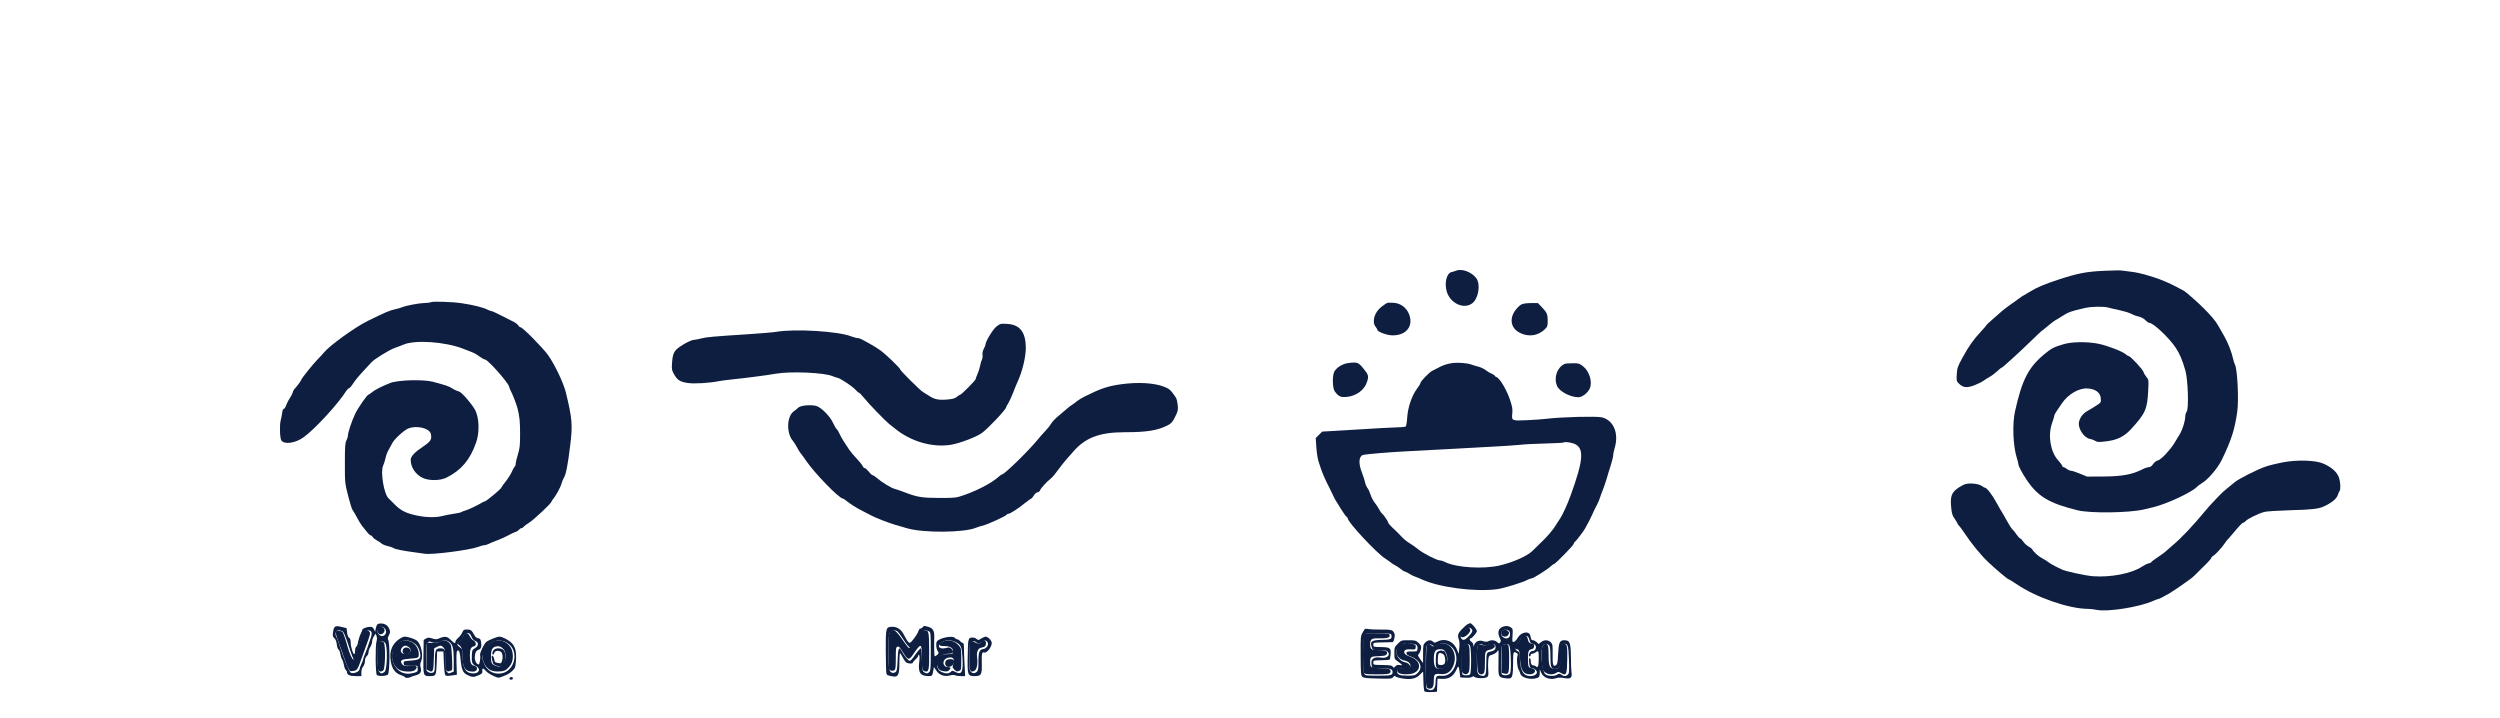
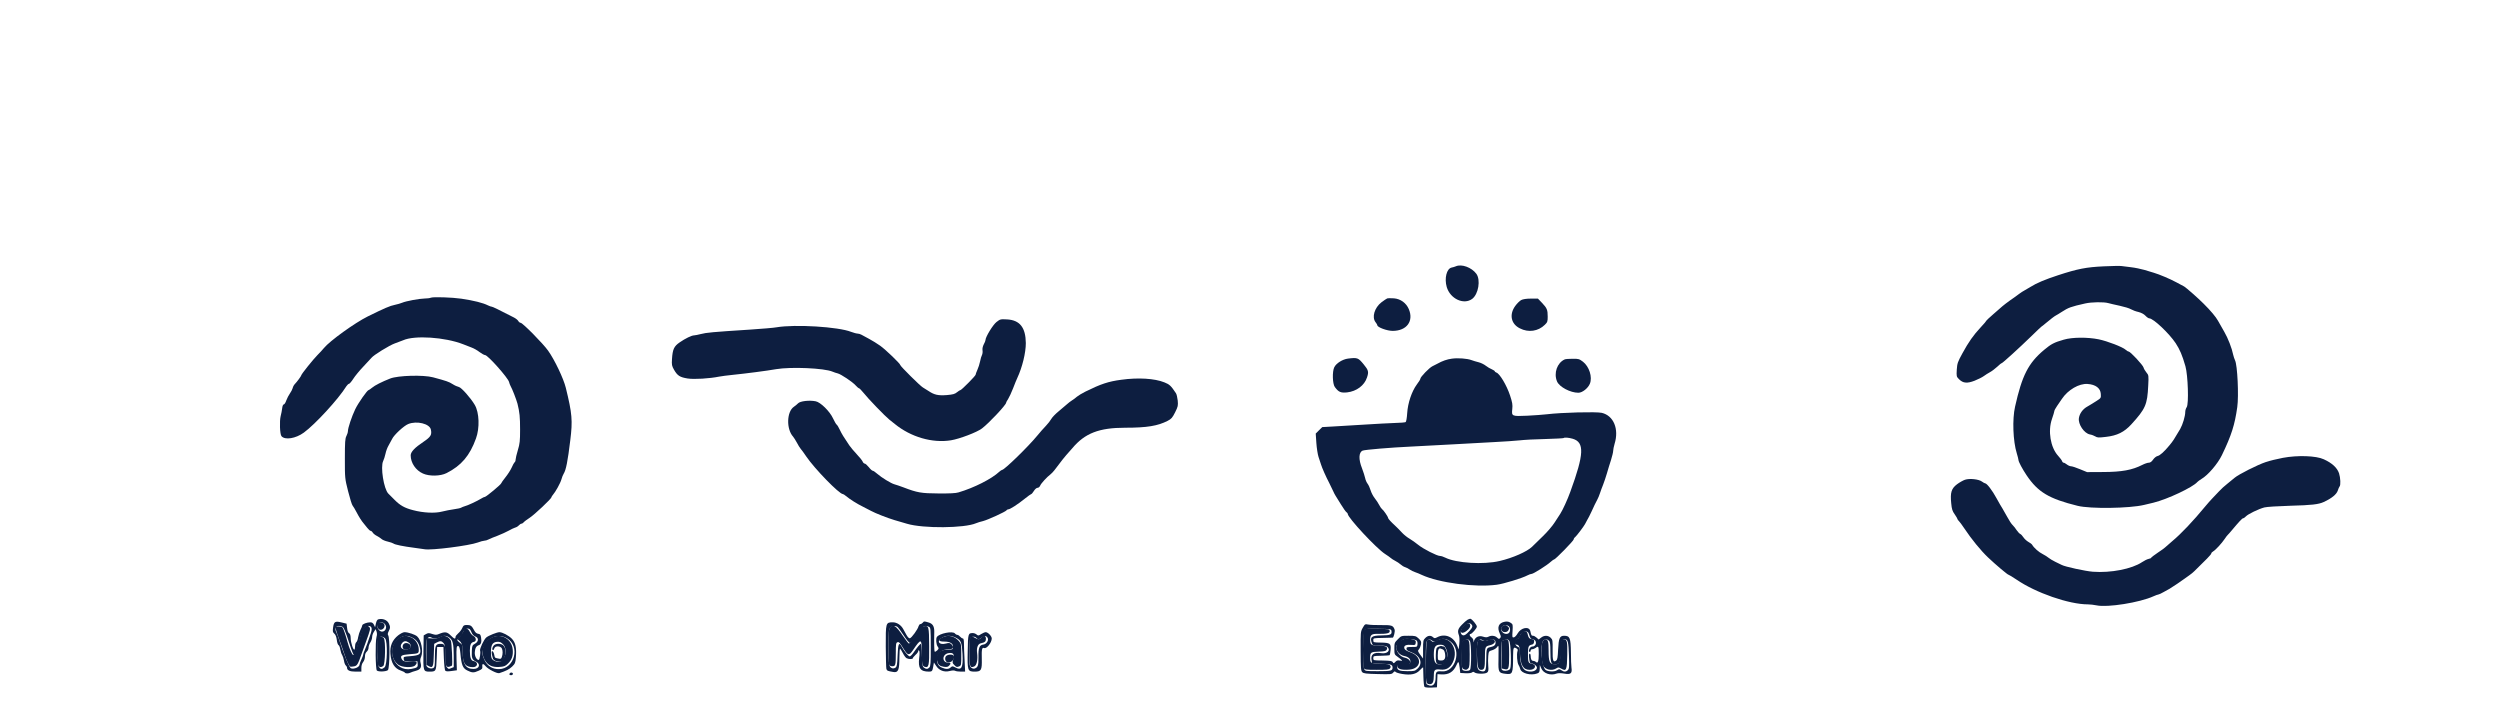
- <svg xmlns="http://www.w3.org/2000/svg" viewBox="0 0 2788 460" width="697" height="200">
+ <svg xmlns="http://www.w3.org/2000/svg" viewBox="0 50 2788 370" width="697" height="200">
  <g transform="translate(0,800) scale(0.1,-0.1)" fill="#0d1e40" stroke="none">
    <path d="M16235 6680 c-11 -5 -32 -11 -47 -14 -55 -12 -82 -120 -54 -217 39 -132 190 -202 284 -132 70 53 96 212 46 280 -53 71 -164 112 -229 83z" />
    <path d="M23465 6680 c-200 -9 -295 -28 -515 -100 -141 -46 -239 -87 -305 -129 -27 -17 -59 -35 -70 -41 -11 -5 -38 -23 -60 -39 -22 -17 -66 -49 -99 -71 -32 -23 -70 -52 -85 -65 -14 -13 -61 -53 -103 -90 -43 -37 -78 -70 -78 -74 0 -3 -27 -35 -61 -71 -82 -88 -136 -165 -204 -290 -53 -97 -58 -111 -63 -182 -4 -75 -4 -78 25 -107 45 -45 90 -49 173 -17 38 15 84 38 102 51 18 13 50 34 71 45 21 11 57 39 80 60 23 22 45 40 50 40 9 0 193 167 337 307 58 57 107 103 109 103 2 0 21 15 42 33 55 46 100 81 118 90 9 4 36 21 61 37 77 50 104 60 265 96 71 16 205 18 256 4 20 -6 78 -19 129 -30 51 -11 107 -28 125 -39 17 -10 54 -24 82 -30 32 -8 61 -23 79 -42 15 -16 34 -29 42 -29 45 0 221 -166 295 -277 47 -72 73 -133 109 -258 28 -98 39 -422 14 -456 -9 -13 -16 -36 -16 -52 0 -48 -28 -141 -57 -192 -67 -114 -80 -134 -118 -180 -60 -73 -107 -115 -135 -121 -14 -3 -36 -21 -49 -40 -16 -23 -31 -34 -48 -34 -13 0 -46 -11 -73 -25 -112 -57 -228 -78 -430 -79 l-185 -1 -78 32 c-43 18 -88 33 -100 33 -12 0 -33 9 -47 20 -14 11 -30 20 -37 20 -6 0 -14 8 -17 18 -3 10 -23 36 -44 59 -85 93 -116 277 -68 412 14 41 26 80 26 87 0 7 14 33 30 56 17 24 41 59 54 79 68 102 192 174 287 167 89 -6 143 -47 147 -110 3 -47 3 -47 -50 -81 -29 -19 -74 -46 -100 -61 -51 -28 -86 -77 -94 -128 -11 -68 58 -171 123 -183 20 -3 47 -14 60 -22 22 -14 37 -15 119 -5 124 14 203 53 282 139 159 174 179 220 189 433 6 113 5 116 -20 146 -14 17 -29 42 -32 55 -7 28 -148 179 -167 179 -6 0 -21 9 -32 19 -33 31 -205 97 -302 117 -123 25 -295 24 -389 -4 -108 -31 -140 -48 -218 -113 -177 -148 -247 -285 -325 -634 -32 -140 -23 -385 19 -520 10 -33 19 -67 19 -75 0 -19 44 -101 91 -171 126 -187 249 -261 569 -340 142 -35 578 -29 740 10 25 6 72 17 105 25 156 38 440 172 490 231 6 7 26 21 45 33 74 43 183 171 229 267 107 222 143 337 171 535 18 125 2 470 -25 522 -7 15 -16 42 -20 60 -15 75 -59 188 -100 258 -24 41 -56 97 -70 123 -23 42 -81 112 -161 191 -56 57 -196 180 -216 191 -13 6 -52 28 -88 47 -68 37 -191 89 -250 106 -19 6 -67 20 -106 32 -38 11 -106 25 -150 30 -43 5 -90 11 -104 13 -14 3 -101 1 -195 -3z" />
    <path d="M4805 6330 c-11 -5 -42 -9 -69 -9 -60 -1 -210 -29 -251 -47 -16 -7 -54 -18 -83 -24 -52 -10 -112 -36 -301 -129 -145 -72 -425 -274 -489 -353 -15 -18 -47 -54 -72 -78 -46 -46 -180 -213 -180 -225 0 -8 -49 -75 -72 -98 -10 -10 -21 -30 -24 -45 -4 -15 -18 -42 -31 -60 -13 -18 -31 -53 -40 -77 -8 -25 -21 -45 -28 -45 -8 0 -15 -17 -18 -42 -3 -24 -10 -63 -17 -88 -14 -55 -9 -203 9 -224 38 -46 159 -27 250 40 125 91 384 372 474 517 10 15 23 27 30 27 6 1 28 26 47 56 19 30 70 92 113 137 43 45 84 89 90 97 23 30 198 138 259 160 35 12 77 28 93 35 128 58 468 35 670 -44 28 -10 70 -27 95 -37 25 -9 65 -32 89 -51 24 -18 52 -33 61 -33 30 0 256 -254 267 -300 3 -14 11 -34 17 -45 18 -30 64 -149 77 -197 24 -96 29 -150 29 -289 0 -126 -3 -157 -25 -229 -14 -46 -25 -94 -25 -106 0 -13 -5 -26 -11 -29 -5 -4 -21 -31 -33 -60 -13 -29 -45 -78 -70 -109 -25 -31 -46 -61 -46 -65 0 -12 -167 -151 -182 -152 -7 0 -26 -9 -43 -20 -42 -26 -152 -78 -184 -85 -14 -4 -31 -11 -37 -15 -6 -5 -42 -13 -80 -18 -38 -5 -98 -17 -134 -26 -80 -21 -208 -15 -325 16 -93 24 -144 53 -205 115 -25 25 -56 57 -70 70 -50 52 -89 297 -57 362 8 15 19 52 26 82 6 30 22 73 36 95 13 22 30 54 38 70 21 45 130 146 179 166 95 39 239 4 253 -61 13 -60 -1 -82 -85 -139 -95 -63 -140 -111 -140 -149 0 -84 56 -167 137 -203 70 -32 194 -30 263 5 164 83 259 194 328 386 43 117 37 288 -13 374 -45 77 -149 194 -177 200 -15 3 -47 17 -70 32 -42 27 -70 36 -218 76 -108 29 -391 21 -478 -13 -94 -37 -171 -76 -203 -103 -17 -14 -34 -26 -38 -26 -15 0 -118 -147 -150 -215 -38 -79 -81 -208 -81 -243 0 -13 -8 -37 -17 -55 -14 -27 -17 -64 -17 -252 0 -219 0 -220 36 -363 20 -79 42 -151 50 -160 8 -9 27 -42 43 -72 28 -54 57 -100 83 -130 7 -8 24 -30 38 -47 14 -18 31 -33 37 -33 7 0 18 -9 24 -20 7 -11 27 -27 45 -36 18 -9 42 -25 53 -35 11 -10 42 -23 70 -29 27 -6 55 -16 62 -21 15 -13 109 -32 233 -48 52 -7 104 -14 114 -16 73 -15 501 40 594 75 29 11 62 20 73 20 12 0 33 6 47 14 15 8 61 27 102 42 41 16 96 41 123 56 26 15 58 30 71 34 14 3 32 14 42 25 9 10 23 19 29 19 7 0 19 7 26 16 7 9 37 31 65 49 53 34 244 214 244 230 0 5 7 16 15 25 30 34 85 133 96 174 6 22 17 51 25 63 26 41 45 136 74 375 27 218 21 294 -50 583 -25 103 -125 313 -198 415 -56 79 -284 310 -306 310 -8 0 -20 9 -26 20 -6 11 -27 28 -48 39 -177 91 -239 121 -249 121 -6 0 -24 6 -40 14 -58 29 -158 54 -298 75 -101 15 -316 22 -340 11z" />
    <path d="M15470 6322 c-8 -3 -37 -23 -65 -44 -77 -60 -108 -166 -65 -221 11 -14 20 -29 20 -34 0 -23 108 -63 171 -63 157 0 237 109 180 243 -30 69 -92 114 -166 120 -33 2 -67 2 -75 -1z" />
    <path d="M16965 6304 c-16 -8 -47 -38 -67 -66 -69 -95 -48 -201 52 -250 95 -49 204 -33 278 40 29 28 32 37 32 91 0 76 -8 95 -64 154 l-45 47 -78 0 c-49 0 -89 -6 -108 -16z" />
    <path d="M11113 6059 c-40 -31 -123 -167 -123 -202 0 -7 -8 -28 -19 -47 -11 -22 -17 -47 -14 -66 3 -18 0 -41 -6 -53 -6 -11 -16 -43 -21 -71 -5 -27 -19 -70 -30 -94 -11 -25 -20 -49 -20 -55 0 -12 -157 -171 -169 -171 -5 0 -22 -11 -38 -24 -24 -20 -45 -26 -115 -32 -95 -7 -138 2 -202 45 -21 14 -50 32 -64 40 -29 16 -252 237 -252 250 0 15 -163 172 -225 216 -33 23 -88 58 -123 76 -35 19 -73 40 -85 46 -12 7 -32 13 -44 13 -12 0 -44 9 -71 19 -143 57 -625 86 -832 51 -30 -6 -165 -17 -300 -26 -417 -27 -483 -33 -543 -49 -32 -8 -66 -15 -76 -15 -28 0 -99 -35 -161 -78 -64 -44 -79 -77 -86 -187 -4 -63 -2 -75 23 -119 38 -66 65 -83 152 -97 74 -11 242 -1 351 21 25 5 95 14 155 20 130 13 381 45 480 63 165 28 539 12 630 -28 17 -7 42 -16 57 -19 35 -8 166 -95 201 -135 15 -17 32 -31 37 -31 5 0 28 -24 51 -52 48 -62 242 -262 285 -296 16 -12 45 -35 64 -51 178 -145 418 -215 626 -181 96 16 289 89 345 132 78 59 269 263 269 286 0 5 10 24 23 43 12 19 37 72 55 119 18 47 39 99 47 115 56 120 95 281 95 389 -2 174 -67 256 -209 264 -73 4 -77 3 -118 -29z" />
    <path d="M15033 5651 c-61 -8 -130 -51 -153 -96 -24 -48 -20 -186 6 -221 42 -57 66 -67 137 -60 105 12 193 77 222 167 21 62 16 81 -36 144 -62 76 -70 79 -176 66z" />
    <path d="M16190 5650 c-52 -7 -105 -25 -160 -56 -14 -7 -39 -20 -55 -28 -35 -16 -135 -120 -135 -139 0 -7 -17 -36 -39 -64 -57 -77 -101 -207 -108 -321 -3 -51 -11 -96 -17 -99 -6 -4 -60 -9 -121 -10 -60 -2 -211 -10 -335 -18 -124 -8 -281 -17 -349 -21 l-125 -7 -37 -36 -36 -36 7 -105 c4 -58 15 -127 24 -155 9 -27 22 -66 28 -85 11 -37 56 -139 91 -205 23 -46 30 -60 46 -95 6 -14 16 -34 23 -45 7 -11 35 -56 62 -100 27 -44 55 -84 63 -88 7 -4 13 -13 13 -18 0 -42 320 -385 415 -446 27 -18 57 -38 65 -46 8 -8 31 -22 50 -32 19 -9 46 -28 60 -40 14 -13 36 -26 50 -30 14 -4 37 -16 52 -27 15 -10 42 -23 60 -29 18 -6 51 -19 73 -30 191 -89 596 -142 837 -110 77 10 286 74 343 105 17 9 37 16 46 16 19 0 173 97 212 134 16 14 32 26 37 26 15 0 220 210 220 225 0 7 7 19 17 26 18 16 92 113 109 144 6 11 16 31 24 45 7 14 17 32 22 40 5 8 18 35 29 60 23 51 43 93 63 130 8 14 21 45 29 70 8 25 24 68 35 95 11 28 30 84 42 125 12 41 32 109 46 150 13 42 24 87 24 101 0 14 7 50 16 80 51 165 -11 314 -143 345 -61 14 -449 4 -613 -16 -41 -5 -139 -12 -218 -16 -173 -8 -176 -6 -167 75 5 47 1 72 -25 151 -38 114 -115 243 -152 255 -10 4 -18 10 -18 14 0 5 -15 14 -32 22 -18 7 -49 25 -68 40 -19 15 -55 33 -80 39 -25 6 -61 17 -80 24 -47 18 -152 26 -220 16z m1349 -893 c133 -40 127 -171 -27 -592 -31 -86 -85 -204 -112 -245 -10 -14 -37 -56 -61 -94 -24 -39 -84 -109 -134 -157 -49 -49 -103 -101 -120 -117 -56 -54 -214 -124 -360 -158 -182 -43 -484 -24 -607 37 -21 11 -47 19 -59 19 -33 0 -187 78 -243 124 -28 23 -71 53 -96 68 -25 14 -61 43 -80 63 -19 20 -42 44 -50 52 -8 9 -23 23 -33 32 -43 39 -77 76 -77 85 0 13 -52 89 -68 99 -6 4 -21 25 -31 45 -10 20 -33 55 -50 76 -17 21 -38 61 -46 88 -8 27 -23 60 -34 74 -11 14 -23 42 -27 63 -4 20 -20 69 -35 109 -40 100 -37 179 8 197 26 10 307 34 543 45 113 6 324 17 470 25 146 9 351 20 455 25 105 5 231 14 280 19 50 6 179 13 289 15 109 3 201 8 204 11 9 9 55 5 101 -8z" />
    <path d="M17450 5642 c-85 -38 -125 -153 -86 -246 26 -61 148 -126 238 -126 44 0 107 50 128 100 31 74 -7 193 -78 247 -40 30 -49 33 -115 32 -40 0 -79 -3 -87 -7z" />
    <path d="M12505 5415 c-144 -19 -228 -47 -400 -132 -38 -19 -81 -45 -95 -57 -14 -12 -38 -31 -55 -41 -16 -10 -41 -29 -55 -42 -14 -12 -55 -48 -93 -79 -37 -30 -74 -69 -83 -86 -9 -17 -36 -52 -60 -77 -25 -25 -68 -75 -97 -110 -100 -122 -366 -381 -391 -381 -5 0 -20 -10 -32 -21 -84 -79 -281 -179 -454 -230 -31 -10 -100 -13 -225 -12 -192 1 -236 9 -390 68 -38 14 -84 30 -100 34 -38 10 -144 75 -193 118 -20 18 -42 33 -49 33 -7 0 -27 18 -44 40 -18 22 -38 40 -46 40 -7 0 -18 10 -23 23 -5 12 -34 49 -66 82 -31 33 -68 77 -83 99 -64 95 -82 124 -105 172 -13 28 -29 55 -36 59 -6 4 -24 35 -40 69 -36 79 -140 181 -194 191 -71 14 -173 2 -196 -23 -12 -12 -32 -29 -46 -38 -81 -54 -87 -248 -9 -334 8 -9 26 -38 41 -65 14 -28 34 -59 43 -70 10 -11 38 -49 62 -85 92 -136 368 -420 409 -420 5 0 19 -9 32 -20 43 -36 124 -88 194 -122 38 -19 78 -40 89 -46 47 -26 186 -80 260 -102 44 -12 107 -31 140 -41 180 -54 641 -50 770 6 17 7 51 18 78 24 52 13 251 104 262 120 3 6 13 11 20 11 19 0 105 55 184 119 35 28 67 51 71 51 5 0 18 16 30 35 13 21 30 35 41 35 11 0 23 10 29 24 8 23 77 98 116 127 11 8 29 28 42 44 89 117 116 152 133 170 11 11 41 46 68 77 139 166 298 228 588 228 244 0 364 20 475 77 41 21 53 35 83 95 32 64 34 75 29 131 -4 34 -12 71 -20 82 -56 84 -71 98 -129 121 -110 44 -292 55 -480 29z" />
    <path d="M25458 4544 c-64 -12 -149 -33 -190 -47 -93 -31 -302 -137 -346 -174 -17 -15 -55 -46 -83 -68 -29 -22 -70 -60 -93 -85 -23 -24 -57 -60 -76 -80 -19 -20 -53 -58 -75 -85 -135 -164 -273 -310 -370 -390 -38 -32 -74 -64 -80 -70 -5 -6 -43 -33 -82 -59 -40 -27 -73 -52 -73 -56 0 -4 -13 -10 -29 -13 -16 -3 -49 -20 -73 -36 -113 -76 -348 -122 -548 -107 -81 6 -312 56 -348 76 -9 5 -42 21 -72 35 -30 15 -64 35 -75 45 -11 10 -40 28 -65 41 -42 20 -98 70 -117 103 -4 8 -24 23 -43 33 -19 11 -44 34 -55 51 -11 17 -27 34 -35 37 -8 3 -26 22 -40 42 -13 21 -34 47 -46 58 -12 11 -39 52 -59 90 -21 39 -45 81 -54 95 -10 14 -39 65 -66 114 -46 85 -107 166 -127 166 -5 0 -21 9 -36 20 -36 26 -136 37 -188 20 -21 -7 -62 -30 -90 -51 -63 -48 -76 -93 -64 -212 6 -65 13 -87 39 -123 17 -25 31 -48 31 -53 0 -5 7 -14 15 -21 8 -7 36 -45 62 -84 77 -116 182 -245 263 -322 83 -79 219 -194 230 -194 4 0 44 -24 87 -53 217 -149 587 -277 798 -277 24 0 67 -5 96 -11 122 -26 480 31 634 101 24 11 49 20 55 20 6 0 32 12 58 27 26 14 56 31 67 37 24 14 126 82 165 111 15 11 40 29 56 40 16 11 41 31 55 45 128 124 189 187 189 197 0 7 9 17 20 23 26 14 97 91 129 139 13 20 29 41 35 46 6 6 25 26 41 46 88 105 120 139 130 139 7 0 20 10 31 21 22 25 142 83 206 100 24 7 156 15 293 19 233 6 312 15 370 42 89 41 142 85 156 127 6 20 15 40 20 46 14 15 10 97 -6 147 -22 62 -76 113 -170 156 -85 40 -293 47 -457 16z" />
    <path d="M4218 2743 c-11 -3 -20 -20 -26 -46 l-9 -42 -13 28 c-10 19 -21 27 -40 27 -38 0 -90 -20 -90 -34 0 -6 -9 -29 -20 -50 -10 -21 -22 -58 -26 -82 -3 -24 -12 -49 -20 -55 -8 -6 -14 -26 -14 -44 0 -17 -3 -35 -7 -39 -12 -12 -42 77 -42 126 -1 33 -6 50 -18 56 -11 6 -19 28 -22 58 l-6 49 -58 14 c-71 17 -84 9 -93 -61 -5 -39 -3 -49 14 -64 14 -12 23 -35 28 -70 3 -29 12 -55 19 -58 7 -2 16 -24 20 -48 4 -23 13 -52 21 -63 7 -11 16 -39 20 -62 3 -24 13 -48 20 -54 8 -6 14 -17 14 -25 0 -30 31 -44 96 -44 l64 0 0 41 c0 26 7 50 20 66 12 15 20 41 20 62 0 24 7 42 20 54 11 9 20 29 20 44 0 16 9 42 20 58 11 17 20 44 20 60 0 17 9 43 20 59 l19 30 10 -26 c6 -17 7 -38 0 -60 -15 -53 -12 -363 4 -376 19 -16 105 -12 123 5 21 22 24 364 2 390 -6 8 -4 22 6 42 20 37 20 54 1 90 -19 38 -69 57 -117 44z m78 -58 c33 -51 -25 -106 -67 -64 -21 21 -24 41 -9 70 15 28 56 24 76 -6z m-473 -27 c9 -7 28 -49 43 -93 78 -237 85 -251 99 -202 72 255 96 307 140 307 39 0 49 -23 32 -77 -27 -85 -57 -167 -72 -200 -8 -17 -15 -37 -15 -45 -1 -7 -9 -31 -20 -53 -11 -22 -19 -47 -20 -56 0 -29 -62 -55 -97 -42 -18 7 -81 162 -138 340 -8 23 -19 52 -25 63 -19 35 -5 70 28 70 16 0 36 -6 45 -12z m472 -128 c29 -32 24 -297 -6 -322 -28 -24 -45 -23 -63 4 -19 27 -23 286 -6 319 14 25 52 24 75 -1z" />
    <path d="M16365 2738 c-11 -6 -39 -31 -62 -55 -45 -46 -51 -70 -33 -118 6 -16 8 -55 4 -93 l-7 -65 -17 44 c-38 97 -135 138 -221 93 -28 -14 -32 -14 -48 0 -25 23 -58 20 -86 -9 -23 -22 -25 -31 -25 -127 l0 -102 -31 42 c-29 40 -30 44 -15 61 9 10 19 35 23 55 5 31 1 39 -27 66 -30 28 -37 30 -112 30 -80 0 -81 0 -119 -39 -37 -37 -39 -41 -39 -104 0 -65 1 -67 38 -93 58 -43 60 -47 25 -41 -25 5 -37 2 -52 -14 -17 -19 -20 -19 -29 -4 -7 14 -27 17 -113 19 -104 1 -104 1 -104 26 0 25 1 25 89 27 48 1 91 4 94 7 3 3 7 30 10 59 6 71 -6 79 -110 81 -81 1 -83 2 -83 26 0 24 1 24 105 26 58 1 108 2 112 3 11 2 27 71 21 89 -17 47 -31 52 -147 51 -61 -1 -127 2 -148 6 -35 7 -37 5 -61 -37 -24 -42 -24 -47 -23 -260 1 -191 3 -219 18 -234 15 -15 42 -18 172 -21 146 -4 156 -3 173 16 12 15 19 17 25 9 4 -7 38 -18 75 -24 96 -16 158 -3 200 45 18 20 33 32 34 26 1 -5 2 -54 3 -107 1 -54 7 -103 12 -108 6 -6 39 -10 75 -8 l64 3 3 73 3 74 42 -3 c83 -5 135 27 169 103 22 50 26 47 36 -28 l7 -59 58 -3 c35 -2 64 2 73 9 10 8 17 9 28 0 21 -18 120 -19 141 -1 14 12 16 25 12 73 -3 33 -3 83 0 112 5 51 7 53 44 64 21 6 45 21 54 34 15 21 15 21 17 -8 0 -17 0 -79 -1 -140 -3 -130 2 -140 76 -149 83 -10 86 -3 87 201 1 91 5 100 36 83 16 -9 19 -16 13 -33 -11 -32 -4 -126 11 -151 8 -11 16 -33 20 -47 11 -48 119 -76 190 -49 22 8 26 16 27 52 l1 43 15 -36 c24 -59 104 -87 175 -60 14 5 47 5 82 -1 73 -13 91 2 81 67 -3 22 -6 96 -6 165 -2 166 -11 190 -76 190 -49 0 -61 -27 -67 -155 -4 -88 -8 -112 -22 -122 -33 -24 -41 0 -39 119 1 105 0 114 -21 135 -29 29 -73 30 -108 2 l-27 -21 -23 21 c-12 11 -30 21 -39 21 -18 0 -21 5 -31 52 -13 57 -104 40 -142 -27 -12 -22 -31 -41 -41 -43 -19 -3 -20 2 -15 71 4 72 4 76 -22 92 -18 12 -37 16 -62 12 -71 -12 -92 -61 -58 -133 13 -28 14 -37 4 -49 -12 -14 -15 -13 -35 5 -24 22 -65 26 -97 9 -16 -8 -31 -8 -59 1 -44 15 -83 -2 -99 -43 l-9 -22 0 22 c-1 13 -10 28 -21 35 -21 13 -27 38 -11 38 16 0 71 64 71 82 0 20 -57 88 -74 88 -6 0 -20 -6 -31 -12z m43 -50 c19 -19 15 -34 -19 -73 -42 -47 -66 -60 -85 -44 -24 19 -16 54 21 92 37 38 62 46 83 25z m413 -18 c22 -12 26 -59 7 -78 -17 -17 -48 -15 -70 5 -47 42 6 103 63 73z m-1303 -59 c6 -38 -13 -46 -110 -47 -113 -1 -135 -19 -108 -88 9 -25 13 -26 84 -26 54 0 79 -4 90 -16 38 -38 -5 -79 -72 -68 -81 13 -119 -15 -106 -80 l6 -34 104 -4 c104 -3 124 -10 124 -43 0 -36 -18 -40 -162 -40 -139 0 -143 1 -154 23 -18 36 -13 414 5 436 12 14 33 16 155 14 140 -3 141 -3 144 -27z m1538 -46 c9 -33 16 -41 40 -45 48 -8 42 -80 -7 -80 -10 0 -23 -9 -29 -19 -13 -25 -13 -41 0 -41 6 0 10 7 10 15 0 8 8 15 18 15 10 0 27 7 38 15 31 24 34 19 34 -69 0 -84 -10 -110 -33 -87 -6 6 -19 11 -28 11 -19 0 -29 20 -29 56 0 13 -4 24 -10 24 -11 0 -12 -19 -4 -72 5 -30 11 -38 27 -38 23 0 57 -27 57 -46 0 -38 -70 -57 -123 -33 -42 19 -67 91 -67 189 0 62 -2 68 -25 78 -18 9 -25 19 -25 41 0 20 8 34 25 45 14 9 25 22 25 29 0 25 41 58 68 55 21 -2 29 -11 38 -43z m-1258 -58 c7 -6 12 -24 10 -41 -3 -31 -3 -31 -63 -31 -53 0 -60 -2 -60 -20 0 -14 13 -24 50 -37 103 -38 138 -123 74 -184 -29 -27 -35 -29 -113 -29 -93 0 -119 12 -114 54 3 28 17 30 97 20 73 -9 59 63 -14 77 -43 8 -84 52 -92 98 -5 32 -2 40 31 70 20 19 46 37 58 39 33 7 121 -3 136 -16z m381 -14 c125 -96 50 -344 -101 -330 -59 5 -68 -4 -68 -70 0 -65 -26 -99 -68 -88 -15 4 -30 12 -34 18 -4 7 -8 114 -8 239 0 193 2 229 16 242 19 20 29 20 58 0 22 -14 27 -13 63 6 47 25 93 20 142 -17z m212 10 c19 -22 20 -306 2 -324 -16 -16 -74 -14 -85 3 -4 7 -7 80 -5 163 2 148 2 150 27 162 33 17 45 16 61 -4z m148 5 c15 -9 28 -9 58 1 52 17 77 12 81 -17 5 -31 -13 -50 -54 -58 -47 -9 -48 -13 -49 -142 -1 -123 -8 -137 -55 -127 -45 11 -50 29 -50 179 0 116 3 143 17 158 19 21 27 22 52 6z m292 -5 c18 -21 26 -281 10 -312 -15 -26 -85 -30 -95 -5 -9 22 -7 297 2 310 4 7 18 14 32 17 14 2 28 5 31 6 4 0 13 -6 20 -16z m443 1 c13 -12 16 -38 16 -120 0 -119 8 -144 48 -144 57 0 72 34 72 164 0 94 8 116 41 116 34 0 41 -27 46 -178 4 -130 3 -151 -12 -165 -21 -21 -44 -22 -73 -1 -21 14 -25 14 -49 -1 -29 -19 -102 -16 -128 5 -42 35 -62 280 -26 323 17 21 45 22 65 1z" />
    <path d="M16040 2437 c-23 -12 -25 -19 -28 -91 -3 -89 5 -106 52 -106 53 0 76 31 76 100 0 41 -23 100 -39 100 -5 0 -15 2 -23 5 -7 3 -24 -1 -38 -8z m43 -26 c19 -7 27 -20 32 -50 9 -55 -6 -79 -47 -77 -33 2 -33 2 -34 56 0 30 4 61 9 68 11 14 10 14 40 3z" />
    <path d="M10290 2705 c-7 -8 -19 -15 -26 -15 -8 0 -16 -11 -20 -23 -8 -35 -78 -131 -97 -135 -10 -2 -24 12 -39 39 -13 23 -29 52 -36 65 -25 45 -71 74 -116 74 -78 0 -79 -5 -78 -271 1 -127 4 -239 7 -249 6 -20 16 -24 77 -34 55 -10 68 22 68 159 0 58 4 104 8 101 4 -2 18 -25 31 -50 12 -25 31 -51 41 -56 24 -13 70 -13 70 0 0 5 14 22 30 37 17 14 30 33 30 42 0 10 3 12 10 5 6 -6 7 -35 1 -79 -14 -118 12 -155 110 -155 33 0 38 6 47 61 l7 41 25 -38 c33 -52 91 -73 152 -57 27 7 49 8 60 2 9 -5 38 -9 64 -9 l47 0 -6 128 c-4 70 -7 153 -7 185 0 39 -4 57 -13 57 -7 0 -20 9 -30 20 -9 11 -23 20 -31 20 -7 0 -20 7 -27 16 -25 30 -175 0 -201 -40 -13 -20 -8 -81 8 -105 16 -22 15 -24 -4 -44 -12 -11 -24 -18 -28 -14 -6 5 -8 105 -5 221 1 62 -18 92 -66 105 -48 14 -48 14 -63 -4z m-279 -48 c8 -7 39 -49 68 -94 32 -50 60 -83 69 -83 10 0 30 23 47 51 76 127 113 157 164 129 20 -10 21 -19 21 -225 0 -181 -2 -216 -16 -229 -19 -20 -35 -20 -60 -2 -17 13 -19 30 -23 140 -1 69 -7 126 -11 126 -9 0 -41 -38 -83 -99 -16 -23 -34 -41 -42 -41 -15 0 -64 59 -89 108 -30 58 -41 35 -46 -97 -4 -104 -8 -125 -23 -136 -11 -8 -26 -11 -35 -8 -39 13 -42 31 -42 235 0 185 1 199 20 218 22 22 57 26 81 7z m645 -117 c62 -31 70 -49 78 -183 8 -154 -10 -188 -81 -150 -30 16 -33 16 -51 0 -23 -21 -52 -22 -97 -3 -41 18 -55 42 -55 99 0 65 54 107 136 107 44 0 55 23 26 53 -20 19 -26 20 -64 10 -79 -21 -108 31 -38 68 45 25 93 24 146 -1z" />
    <path d="M10558 2339 c-22 -12 -23 -52 -3 -69 34 -28 98 22 82 64 -7 18 -53 21 -79 5z" />
    <path d="M5155 2646 c-8 -18 -28 -45 -45 -59 -16 -14 -30 -32 -30 -40 0 -28 -13 -24 -52 15 -43 43 -65 46 -135 17 -26 -11 -38 -10 -73 1 -36 12 -46 12 -69 -1 l-26 -15 -3 -182 c-3 -215 -1 -222 66 -222 75 0 76 2 82 147 l5 128 35 0 35 0 5 -127 c3 -73 10 -132 16 -138 8 -8 30 -9 70 -3 l59 8 -4 127 c-3 130 0 151 23 142 8 -3 16 -32 20 -77 12 -133 26 -169 77 -194 54 -27 72 -28 127 -3 38 17 43 23 41 47 -4 35 10 36 38 2 28 -33 128 -83 151 -76 74 24 112 43 143 73 33 32 37 42 42 102 9 107 -4 166 -44 208 -34 36 -107 74 -139 74 -27 0 -122 -38 -147 -59 -27 -23 -76 -128 -69 -147 8 -20 -5 -104 -15 -104 -25 0 -47 44 -44 86 3 47 16 70 45 79 25 8 33 37 25 85 -5 32 -11 39 -32 42 -17 2 -32 14 -43 35 -29 54 -40 63 -82 63 -35 0 -40 -4 -53 -34z m102 -44 c10 -26 24 -42 44 -50 41 -15 38 -58 -6 -82 -27 -15 -30 -22 -33 -75 -4 -82 3 -102 43 -121 59 -28 43 -84 -24 -84 -87 0 -121 53 -121 192 0 74 -1 77 -30 98 -16 12 -30 26 -30 32 0 5 14 22 30 36 17 15 30 31 30 37 0 24 32 55 56 55 20 0 29 -8 41 -38z m-250 -59 c42 -28 53 -69 53 -208 l0 -125 -26 -10 c-32 -13 -30 -13 -48 6 -13 12 -16 38 -16 120 0 124 -8 144 -55 144 -57 0 -65 -17 -65 -145 0 -103 -2 -115 -19 -125 -24 -12 -66 1 -75 25 -3 9 -6 79 -6 154 0 123 2 140 19 155 15 14 24 15 40 7 27 -15 71 -13 101 4 34 19 65 19 97 -2z m647 -11 c150 -88 85 -342 -89 -344 -71 -2 -129 34 -159 96 -30 61 -32 87 -11 147 40 112 160 159 259 101z" />
    <path d="M5507 2452 c-18 -20 -23 -52 -8 -52 5 0 11 9 14 20 8 30 70 28 84 -2 11 -26 11 -62 -1 -96 -7 -20 -12 -22 -39 -16 -40 8 -38 6 -46 45 -4 18 -12 34 -20 37 -13 4 -11 -23 6 -81 5 -20 41 -37 78 -37 57 0 86 129 40 180 -24 26 -86 27 -108 2z" />
    <path d="M4441 2565 c-66 -52 -95 -121 -87 -207 9 -106 47 -164 118 -187 21 -7 40 -17 43 -22 8 -12 40 -12 63 0 9 5 36 14 59 20 52 14 67 38 54 87 -7 26 -6 44 6 71 25 62 1 185 -45 226 -23 21 -102 47 -141 47 -15 0 -45 -16 -70 -35z m159 -27 c48 -24 77 -68 86 -130 9 -54 -9 -67 -104 -75 -82 -6 -83 -6 -80 -32 3 -25 5 -26 78 -26 l75 0 3 -31 c3 -35 -5 -41 -72 -54 -190 -37 -293 225 -134 340 50 36 88 38 148 8z" />
    <path d="M4502 2468 c-20 -20 -14 -55 9 -61 32 -8 69 9 69 32 0 34 -54 53 -78 29z" />
    <path d="M10942 2579 c-30 -20 -34 -20 -51 -5 -10 9 -28 16 -42 16 -52 0 -54 -6 -57 -200 -5 -218 -1 -230 77 -230 74 0 83 16 80 142 -3 109 2 131 27 121 28 -10 84 61 84 107 0 26 -43 70 -67 70 -10 0 -33 -10 -51 -21z m72 -42 c16 -26 -12 -71 -47 -75 -45 -5 -57 -36 -55 -139 1 -96 -6 -116 -44 -129 -12 -3 -27 1 -39 12 -17 15 -19 32 -19 161 0 80 5 153 10 164 13 23 52 25 70 4 17 -20 27 -19 58 5 29 24 50 23 66 -3z" />
    <path d="M5687 2143 c-13 -12 -7 -23 13 -23 11 0 20 7 20 15 0 15 -21 21 -33 8z" />
  </g>
  <g transform="translate(0,800) scale(0.1,-0.1)" fill="#0d1e40" stroke="none">
    <path d="M4217 2703 c-15 -14 -7 -63 11 -72 39 -21 81 36 50 67 -13 13 -50 16 -61 5z" />
    <path d="M16322 2667 c-54 -55 -32 -100 28 -57 36 26 52 53 44 74 -10 25 -38 19 -72 -17z" />
    <path d="M16758 2669 c-21 -12 -23 -40 -6 -57 18 -18 56 -14 68 7 13 25 13 27 -6 45 -18 18 -32 20 -56 5z" />
    <path d="M3744 2656 c-5 -13 9 -58 62 -201 14 -38 29 -83 35 -100 19 -61 53 -134 64 -139 6 -2 26 -1 44 3 34 6 43 22 86 146 8 22 28 78 45 125 50 136 53 150 39 166 -33 40 -69 5 -101 -101 -49 -163 -66 -210 -78 -210 -13 0 -44 70 -66 150 -16 62 -47 152 -54 158 -15 13 -71 16 -76 3z" />
    <path d="M9927 2652 c-15 -16 -17 -46 -17 -209 0 -105 3 -198 6 -207 4 -9 18 -16 34 -16 37 0 40 11 40 146 0 98 2 116 17 121 18 7 24 1 76 -82 43 -67 57 -67 100 -3 89 131 97 129 97 -25 0 -130 5 -154 32 -163 46 -14 52 10 50 227 -1 226 -4 237 -62 224 -27 -6 -42 -22 -92 -101 -34 -52 -66 -93 -72 -91 -6 1 -36 41 -68 87 -76 113 -105 132 -141 92z" />
    <path d="M5165 2606 c-8 -19 -27 -46 -41 -59 -25 -24 -26 -25 -7 -38 33 -24 43 -55 43 -138 0 -120 29 -161 115 -161 56 0 61 60 6 68 -29 5 -41 39 -41 116 0 66 12 92 45 98 30 5 27 49 -4 65 -14 6 -32 27 -41 45 -22 48 -56 50 -75 4z" />
    <path d="M15211 2621 c-14 -26 -15 -396 -1 -422 10 -17 22 -19 144 -19 110 0 136 3 147 16 9 11 10 20 2 32 -8 14 -30 18 -109 20 -109 3 -114 6 -114 67 0 60 7 65 95 68 60 2 80 6 88 19 21 32 -8 48 -87 48 -84 0 -96 8 -96 66 0 55 17 67 88 65 97 -1 134 7 130 32 -3 21 -8 22 -140 25 -127 2 -138 1 -147 -17z" />
    <path d="M16968 2593 c-9 -10 -19 -28 -22 -40 -4 -12 -15 -25 -26 -28 -32 -10 -36 -65 -5 -65 23 0 34 -25 35 -85 5 -142 35 -195 110 -195 65 0 82 59 19 69 -34 5 -39 16 -39 107 0 84 6 98 45 106 13 2 21 12 23 30 3 22 -1 27 -24 30 -29 3 -39 16 -49 61 -6 32 -43 37 -67 10z" />
    <path d="M4455 2537 c-104 -59 -112 -228 -13 -300 42 -31 159 -36 187 -8 35 35 18 53 -44 46 -62 -8 -91 -1 -105 25 -20 37 -3 47 87 54 102 8 103 8 103 52 0 56 -35 113 -83 135 -55 24 -83 24 -132 -4z m103 -53 c35 -24 27 -66 -14 -75 -64 -13 -97 29 -57 73 20 22 42 23 71 2z" />
    <path d="M4902 2544 c-22 -15 -54 -18 -117 -12 l-30 3 0 -150 0 -149 27 -15 c45 -25 53 -7 56 130 l4 119 28 15 c39 20 53 19 76 -6 16 -18 19 -38 20 -136 2 -122 8 -139 49 -127 11 4 22 9 25 11 9 8 -2 258 -12 278 -26 51 -83 69 -126 39z" />
    <path d="M5480 2538 c-98 -50 -128 -168 -67 -259 34 -51 80 -71 154 -67 55 4 67 8 98 38 43 42 59 87 53 155 -10 121 -131 188 -238 133z m134 -77 c30 -33 33 -103 6 -145 -28 -47 -46 -56 -84 -44 -53 18 -61 32 -61 107 0 77 17 107 64 113 31 4 50 -3 75 -31z" />
    <path d="M10510 2542 c-55 -27 -46 -47 21 -47 67 0 102 -23 97 -64 -3 -24 -6 -26 -58 -26 -93 0 -137 -44 -120 -120 11 -49 26 -63 76 -71 31 -4 45 -2 57 11 24 23 21 35 -7 35 -73 0 -73 92 0 106 54 10 71 -12 55 -67 -12 -40 -11 -43 13 -67 22 -22 28 -24 51 -14 25 11 25 13 25 131 0 114 -1 121 -26 151 -49 57 -121 74 -184 42z" />
    <path d="M10945 2540 c-22 -24 -35 -25 -73 -3 -57 33 -62 21 -62 -150 0 -171 6 -191 55 -169 28 13 41 76 32 147 -9 60 8 104 41 111 45 9 57 20 57 50 0 36 -24 43 -50 14z" />
    <path d="M4213 2538 c-13 -21 -7 -297 7 -313 15 -18 31 -19 54 -2 23 17 28 285 6 311 -15 19 -56 21 -67 4z" />
    <path d="M15635 2515 c-68 -35 -84 -91 -40 -143 14 -17 39 -32 58 -36 51 -9 79 -33 75 -64 -3 -27 -4 -27 -76 -24 l-73 2 3 -27 c4 -34 46 -47 131 -41 138 10 153 142 22 191 -60 22 -75 34 -75 58 0 22 28 32 83 27 39 -3 42 -1 45 24 3 23 -2 28 -35 37 -52 15 -83 14 -118 -4z" />
    <path d="M16023 2509 c-42 -22 -43 -22 -63 -4 -16 15 -25 17 -38 8 -15 -9 -17 -37 -20 -238 -3 -241 0 -255 44 -255 31 0 44 27 44 92 0 69 9 78 75 71 62 -7 105 18 135 77 77 154 -41 320 -177 249z m93 -74 c53 -81 17 -195 -60 -195 -49 0 -66 28 -66 110 0 85 16 110 70 110 31 0 43 -5 56 -25z" />
    <path d="M16596 2512 c-30 -12 -45 -13 -68 -4 -52 19 -59 -1 -57 -152 2 -138 12 -176 47 -176 36 0 42 21 42 136 0 120 2 126 55 138 54 13 73 46 38 65 -12 6 -31 4 -57 -7z" />
    <path d="M16323 2510 c-22 -9 -23 -13 -23 -159 0 -138 2 -151 19 -161 27 -14 37 -13 55 6 13 13 16 42 16 158 0 166 -6 180 -67 156z" />
    <path d="M16770 2511 l-25 -7 0 -154 0 -154 25 -6 c56 -15 60 -3 60 158 0 102 -4 152 -12 160 -13 13 -12 13 -48 3z" />
    <path d="M17204 2495 c-20 -30 -16 -223 5 -266 23 -48 98 -64 146 -33 22 14 26 14 55 -2 57 -34 65 -18 68 151 3 153 -2 175 -39 175 -30 0 -40 -35 -38 -135 2 -119 -12 -148 -69 -143 -51 4 -62 30 -62 154 0 99 -7 124 -37 124 -7 0 -20 -11 -29 -25z" />
  </g>
</svg>
